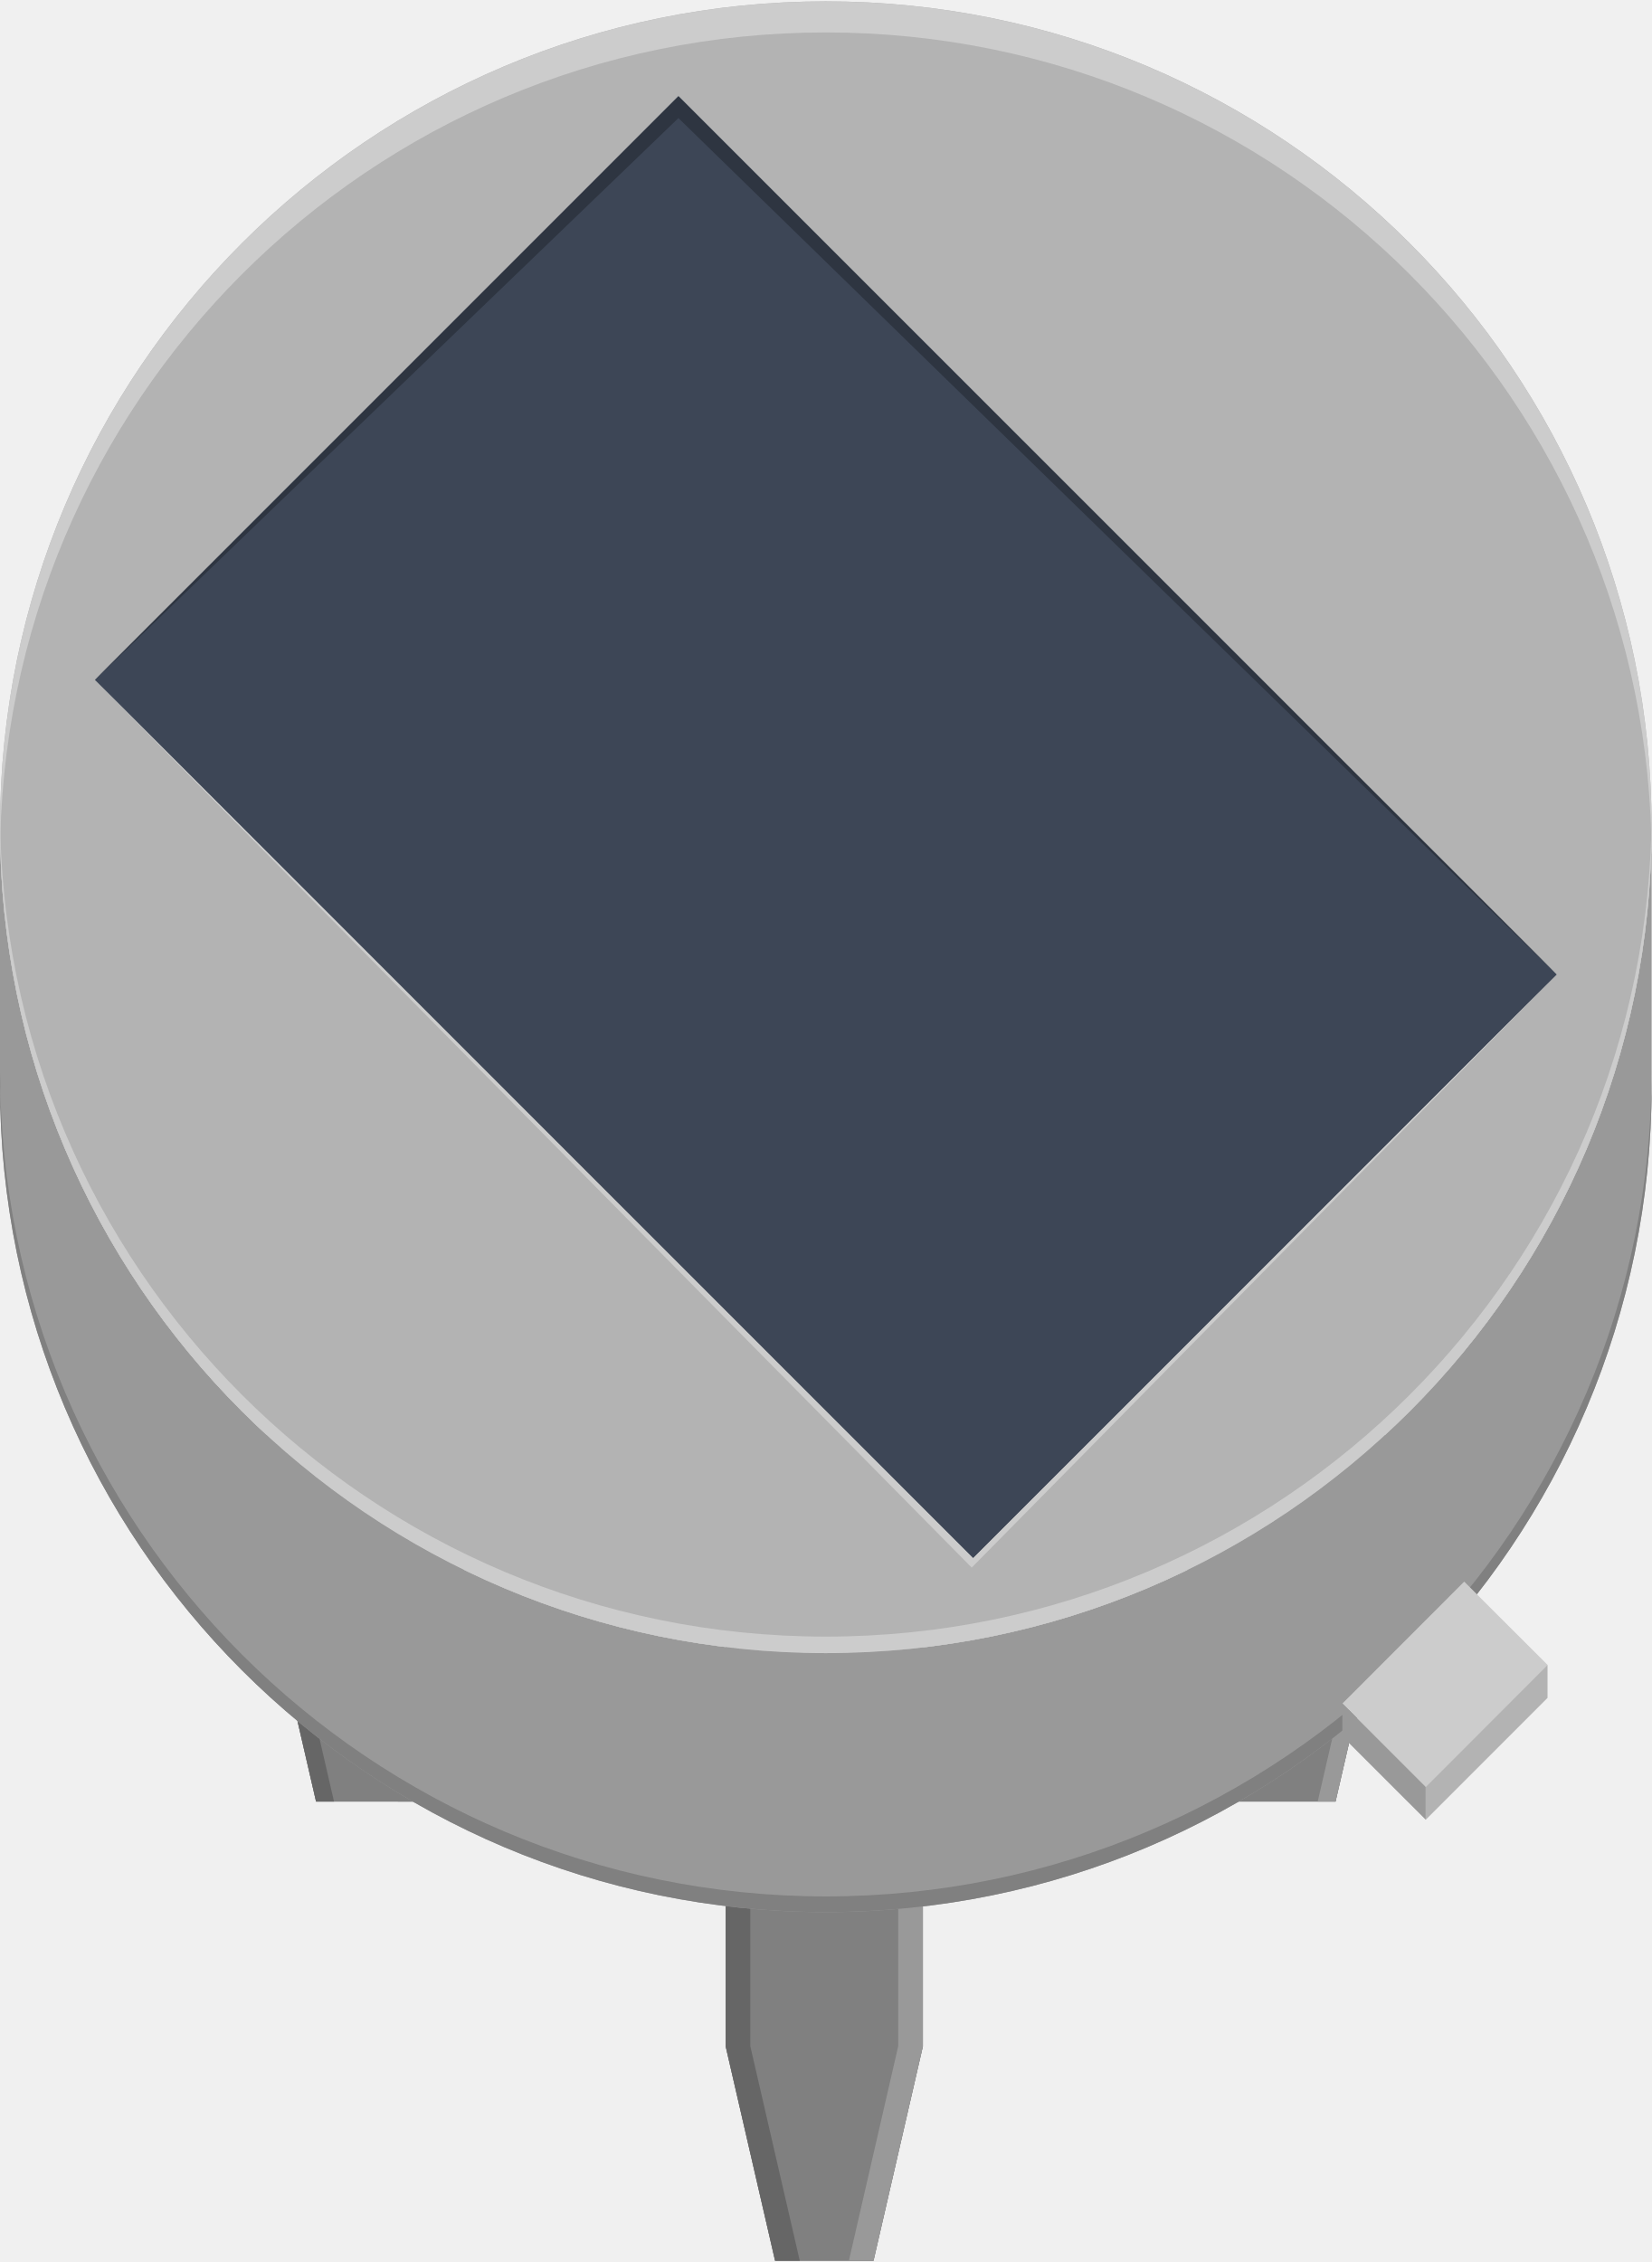
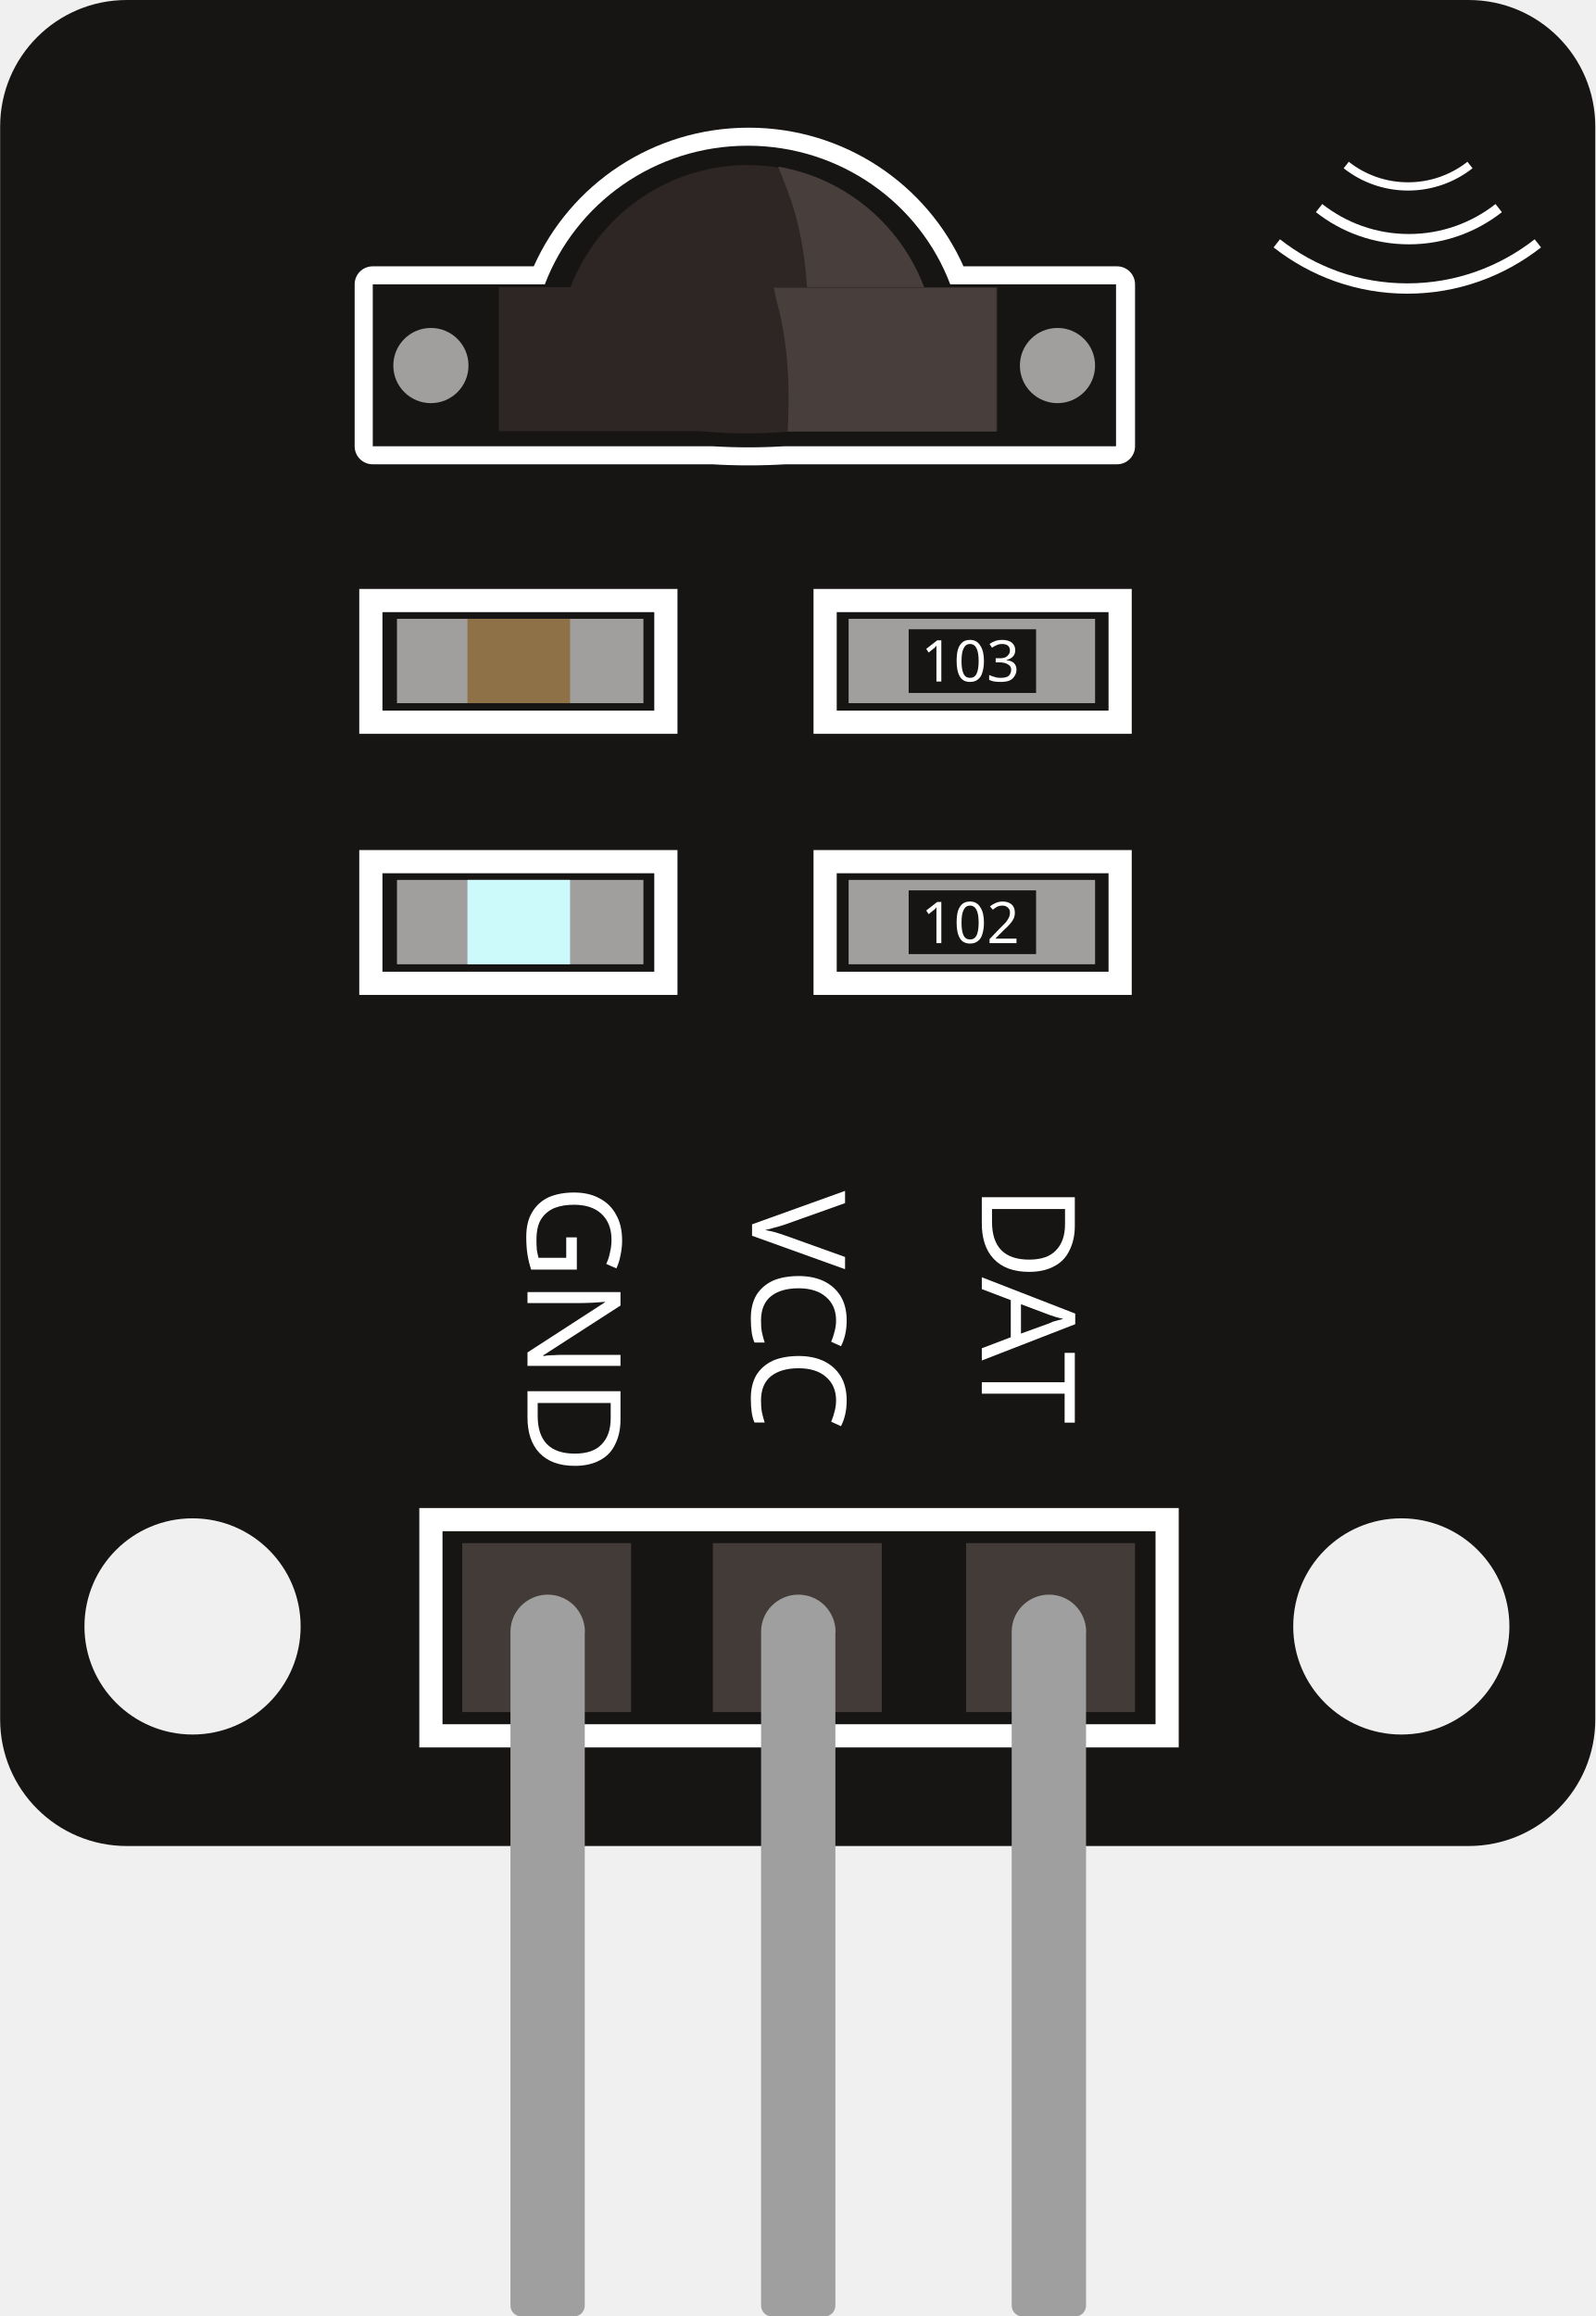
- <svg xmlns="http://www.w3.org/2000/svg" version="1.2" baseProfile="tiny" id="Layer_1" x="0px" y="0px" width="25.82px" height="35.359px" viewBox="0 0 25.82 35.359" xml:space="preserve">
-   <g id="breadboard">
-     <polygon id="connector2pin" fill="#808080" points="6.48,28.162 4.941,28.162 4.168,24.81 7.252,24.81  " />
-     <polygon id="connector3pin" fill="#808080" points="13.656,35.339 12.117,35.339 11.344,31.986 14.428,31.986  " />
-     <polygon id="connector0pin" fill="#808080" points="20.879,28.162 19.342,28.162 18.568,24.81 21.652,24.81  " />
-     <polygon id="connector1pin" fill="#808080" points="13.68,22.48 12.142,22.48 11.369,19.128 14.453,19.128  " />
-     <g id="icon">
-       <polygon fill="#808080" points="4.168,15.462 4.168,24.81 4.941,28.162 6.48,28.162 7.252,24.81 7.252,15.462  " />
-       <polygon fill="#808080" points="6.991,24.81 6.219,28.162 6.48,28.162 7.252,24.81  " />
-       <polygon fill="#666666" points="5.222,28.162 4.449,24.81 4.168,24.81 4.941,28.162  " />
-       <polygon fill="#808080" points="11.344,22.639 11.344,31.986 12.117,35.339 13.656,35.339 14.428,31.986 14.428,22.639  " />
-       <polygon fill="#999999" points="14.042,22.639 14.042,31.986 13.271,35.339 13.656,35.339 14.428,31.986 14.428,22.639  " />
-       <polygon fill="#666666" points="12.503,35.339 11.73,31.986 11.73,22.639 11.344,22.639 11.344,31.986 12.117,35.339  " />
-       <polygon fill="#808080" points="11.369,9.78 11.369,19.128 12.142,22.48 13.68,22.48 14.453,19.128 14.453,9.78  " />
-       <polygon fill="#808080" points="18.568,15.462 18.568,24.81 19.342,28.162 20.879,28.162 21.652,24.81 21.652,15.462  " />
-       <polygon fill="#999999" points="21.373,24.81 20.6,28.162 20.879,28.162 21.652,24.81  " />
-       <path fill="#999999" d="M0,12.931c0,7.131,5.78,12.909,12.91,12.909c7.131,0,12.91-5.778,12.91-12.909v4.049   c0,7.131-5.779,12.91-12.91,12.91C5.78,29.89,0,24.11,0,16.979V12.931z" />
-       <path fill="#808080" d="M0.001,16.734c0,7.131,5.78,12.91,12.91,12.91c7.131,0,12.91-5.779,12.91-12.91l-0.001,0.245   c0,7.131-5.779,12.91-12.91,12.91C5.78,29.89,0,24.11,0,16.979L0.001,16.734z" />
-       <rect x="21.667" y="24.98" transform="matrix(0.7074 0.7068 -0.7068 0.7074 25.2191 -8.2618)" fill="#CCCCCC" width="1.842" height="2.694" />
-       <polygon fill="#B3B3B3" points="22.289,27.931 24.193,26.025 24.193,26.541 22.289,28.446  " />
-       <polygon fill="#999999" points="20.986,26.628 22.289,27.931 22.289,28.446 20.986,27.144  " />
-       <circle fill="#B3B3B3" cx="12.91" cy="12.931" r="12.91" />
-       <path fill="#CCCCCC" d="M25.82,13.417c0-7.13-5.779-12.91-12.91-12.91C5.78,0.507,0,6.287,0,13.417v-0.485   c0-7.131,5.78-12.91,12.91-12.91c7.131,0,12.91,5.779,12.91,12.91V13.417z" />
-       <path fill="#CCCCCC" d="M0,12.673c0,7.132,5.78,12.91,12.91,12.91c7.131,0,12.91-5.778,12.91-12.91v0.259   c0,7.131-5.779,12.909-12.91,12.909C5.78,25.841,0,20.062,0,12.931V12.673z" />
-       <rect x="3.201" y="6.479" transform="matrix(-0.7071 -0.7071 0.7071 -0.7071 12.8952 31.202)" fill="#3D4656" width="19.417" height="12.903" />
-       <polygon fill="#2E3541" points="24.337,15.233 10.606,1.846 1.483,10.628 10.606,1.504  " />
-       <polygon fill="#CCCCCC" points="1.483,10.627 15.191,24.504 24.336,15.233 15.213,24.357  " />
-     </g>
+ <svg xmlns="http://www.w3.org/2000/svg" version="1.1" viewBox="0 0 61.1 88.7" width="16.178mm" height="23.482mm" font-family="sans-serif">
+   <g fill="#171514">
+     <path d="m61.1 4.85c0-2.68-2.17-4.85-4.85-4.85h-51.4c-2.68 0-4.85 2.17-4.85 4.85v61c0 2.68 2.17 4.85 4.85 4.85h51.4c2.68 0 4.85-2.17 4.85-4.85zm-7.43 53.3c2.29 0 4.14 1.86 4.14 4.14 0 2.28-1.85 4.14-4.14 4.14s-4.14-1.86-4.14-4.14c0-2.29 1.85-4.14 4.14-4.14zm-46.3 0c2.29 0 4.14 1.86 4.14 4.14 0 2.28-1.85 4.14-4.14 4.14-2.29 0-4.14-1.86-4.14-4.14 0-2.29 1.85-4.14 4.14-4.14z" stroke-width=".987" />
+     <rect x="16.5" y="58.2" width="28.2" height="8.28" stroke="#fff" stroke-width=".888px" />
+     <rect x="14.2" y="23" width="11.3" height="4.66" stroke="#fff" stroke-width=".888px" />
+   </g>
+   <rect x="15.2" y="23.7" width="9.44" height="3.23" fill="#a19e9e" stroke-width=".987" />
+   <g fill="#171514" stroke="#fff" stroke-width=".888px">
+     <rect x="14.2" y="33" width="11.3" height="4.66" />
+     <rect x="31.6" y="23" width="11.3" height="4.66" />
+     <rect x="31.6" y="33" width="11.3" height="4.66" />
+   </g>
+   <g fill="#433b38" stroke-width=".987">
+     <rect x="17.7" y="59.1" width="6.47" height="6.47" />
+     <rect x="27.3" y="59.1" width="6.47" height="6.47" />
+     <rect x="37" y="59.1" width="6.47" height="6.47" />
+   </g>
+   <g fill="#9f9f9f" stroke-width=".987">
+     <path d="m22.4 62.5c0-0.377-0.149-0.739-0.416-1.01-0.268-0.267-0.629-0.417-1.01-0.417-0.377 0-0.739 0.15-1.01 0.417s-0.417 0.629-0.417 1.01v25.8c0 0.231 0.188 0.419 0.418 0.419h2.01c0.231 0 0.418-0.188 0.418-0.419v-25.8z" />
+     <path d="m32 62.5c0-0.377-0.149-0.739-0.416-1.01-0.268-0.267-0.629-0.417-1.01-0.417-0.377 0-0.739 0.15-1.01 0.417s-0.417 0.629-0.417 1.01v25.8c0 0.231 0.188 0.419 0.418 0.419h2.01c0.231 0 0.418-0.188 0.418-0.419v-25.8z" />
+     <path d="m41.6 62.5c0-0.377-0.15-0.739-0.417-1.01s-0.629-0.417-1.01-0.417c-0.377 0-0.739 0.15-1.01 0.417s-0.417 0.629-0.417 1.01v25.8c0 0.231 0.188 0.419 0.419 0.419h2.01c0.231 0 0.419-0.188 0.419-0.419v-25.8z" />
+   </g>
+   <text transform="rotate(90)" fill="#ffffff" font-size="5px">
+     <tspan x="45.369" y="-37.601">DAT</tspan>
+     <tspan x="45.609" y="-28.801">VCC</tspan>
+     <tspan x="45.359" y="-20.2">GND</tspan>
+     <text font-size="5.71px">
+       <tspan x="16.234 18.076 22.422 24.263 28.608 32.018 35.112 36.639 40.05 43.144 46.553" y="-52.266">
+               IR Reciever
+             </tspan>
+     </text>
+   </text>
+   <g fill="none" stroke="#fff">
+     <path d="m56.3 6.32c-0.654 0.514-1.48 0.82-2.37 0.82-0.895 0-1.72-0.306-2.37-0.82" stroke-width=".316px" />
+     <path d="m57.4 7.97c-0.949 0.745-2.14 1.19-3.44 1.19-1.3 0-2.49-0.445-3.44-1.19" stroke-width=".395px" />
+     <path d="m58.9 9.32c-1.38 1.08-3.11 1.73-5 1.73s-3.62-0.646-5-1.73" stroke-width=".395px" />
+   </g>
+   <path d="m20.4 10.2h-6.13c-0.382 0-0.691 0.309-0.691 0.691v6.2c0 0.382 0.309 0.691 0.691 0.691h13c0.931 0.056 1.88 0.056 2.81 0h12.7c0.381 0 0.691-0.309 0.691-0.691v-6.2c0-0.382-0.31-0.691-0.691-0.691h-5.88c-1.39-3.12-4.55-5.31-8.23-5.31-3.68 0-6.84 2.19-8.23 5.31zm0.463 0.691c1.18-3.1 4.21-5.31 7.77-5.31 3.55 0 6.59 2.21 7.76 5.31h6.35v6.2h-12.7c-0.914 0.056-1.85 0.056-2.77 0h-13v-6.2z" fill="#fff" stroke-width=".987" />
+   <path d="m28.6 6.32c4.01 0 7.27 3.26 7.27 7.27 0 4.01-14.5 4.01-14.5 0 0-4.01 3.26-7.27 7.27-7.27z" fill="#2d2624" stroke-width=".987" />
+   <clipPath id="b">
+     <path d="m37.2 14.5c4.06 0 7.36 3.3 7.36 7.36 0 4.06-14.7 4.06-14.7 0 0-4.06 3.3-7.36 7.36-7.36z" />
+   </clipPath>
+   <g transform="matrix(.987 0 0 .987 -8.13 -8.03)" clip-path="url(#b)">
+     <path d="m37.2 12.3c-0.069 0.303 0.377 0.714 0.536 0.965 0.504 0.799 0.744 1.43 1.07 2.3 1.01 2.7 0.775 5.41 0.775 8.2 0 0.121 0.155-0.196 0.262-0.254 0.233-0.126 0.484-0.232 0.724-0.345 0.727-0.341 1.47-0.602 2.24-0.833 2.84-0.852 4.9-0.521 6.1-3.77 0.26-0.704 0.404-1.57 0.22-2.31-0.225-0.9-2.44-3.28-3.27-3.7-1.35-0.675-3.05-0.667-4.43-1.01-1.3-0.326-3.08-0.498-4.11 0.524" fill="#483f3c" />
+   </g>
+   <rect x="19.1" y="11" width="19.1" height="5.51" fill="#2d2624" stroke-width=".987" />
+   <clipPath id="a">
+     <rect x="27.6" y="19.3" width="19.3" height="5.58" />
+   </clipPath>
+   <g transform="matrix(.987 0 0 .987 -8.13 -8.03)" clip-path="url(#a)">
+     <path d="m38.1 18.8c0.144 0.284 0.197 0.749 0.286 1.07 0.466 1.68 0.509 3.53 0.399 5.27-0.041 0.653-0.374 1.31-0.374 1.96 0 0.041 0.076-0.032 0.116-0.043 0.154-0.042 0.14-0.034 0.29-0.06 0.375-0.063 0.754-0.104 1.13-0.153 0.884-0.115 1.77-0.241 2.66-0.34 2.32-0.26 5.58 0.4 6.53-2.44 0.185-0.557 0.236-1.13 0.289-1.72 0.054-0.587 0.14-1.38-0.037-1.95-0.922-3-4.9-1.81-7.22-1.81-0.773 0-1.54 0.084-2.3 0.236-0.055 0.011-0.659 0.108-0.659 0.114" fill="#483f3c" />
+   </g>
+   <g fill="#a19e9e" stroke-width=".987">
+     <circle cx="16.5" cy="14" r="1.44" />
+     <circle cx="40.5" cy="14" r="1.44" />
+     <rect x="15.2" y="33.7" width="9.44" height="3.23" />
+     <rect x="32.5" y="23.7" width="9.44" height="3.23" />
+     <rect x="32.5" y="33.7" width="9.44" height="3.23" />
+   </g>
+   <g stroke-width=".987">
+     <rect x="17.9" y="23.7" width="3.93" height="3.23" fill="#8e7147" />
+     <rect x="34.8" y="24.1" width="4.88" height="2.44" fill="#171514" />
+     <rect x="34.8" y="34.1" width="4.88" height="2.44" fill="#171514" />
+     <text fill="#ffffff" font-size="2.2px" stroke-width=".987">
+       <tspan x="35.268 36.592 37.915" y="26.1">103</tspan>
+       <tspan x="35.268 36.592 37.915" y="36.12">102</tspan>
+     </text>
+     <rect x="17.9" y="33.7" width="3.93" height="3.23" fill="#ccf9f9" />
  </g>
</svg>
